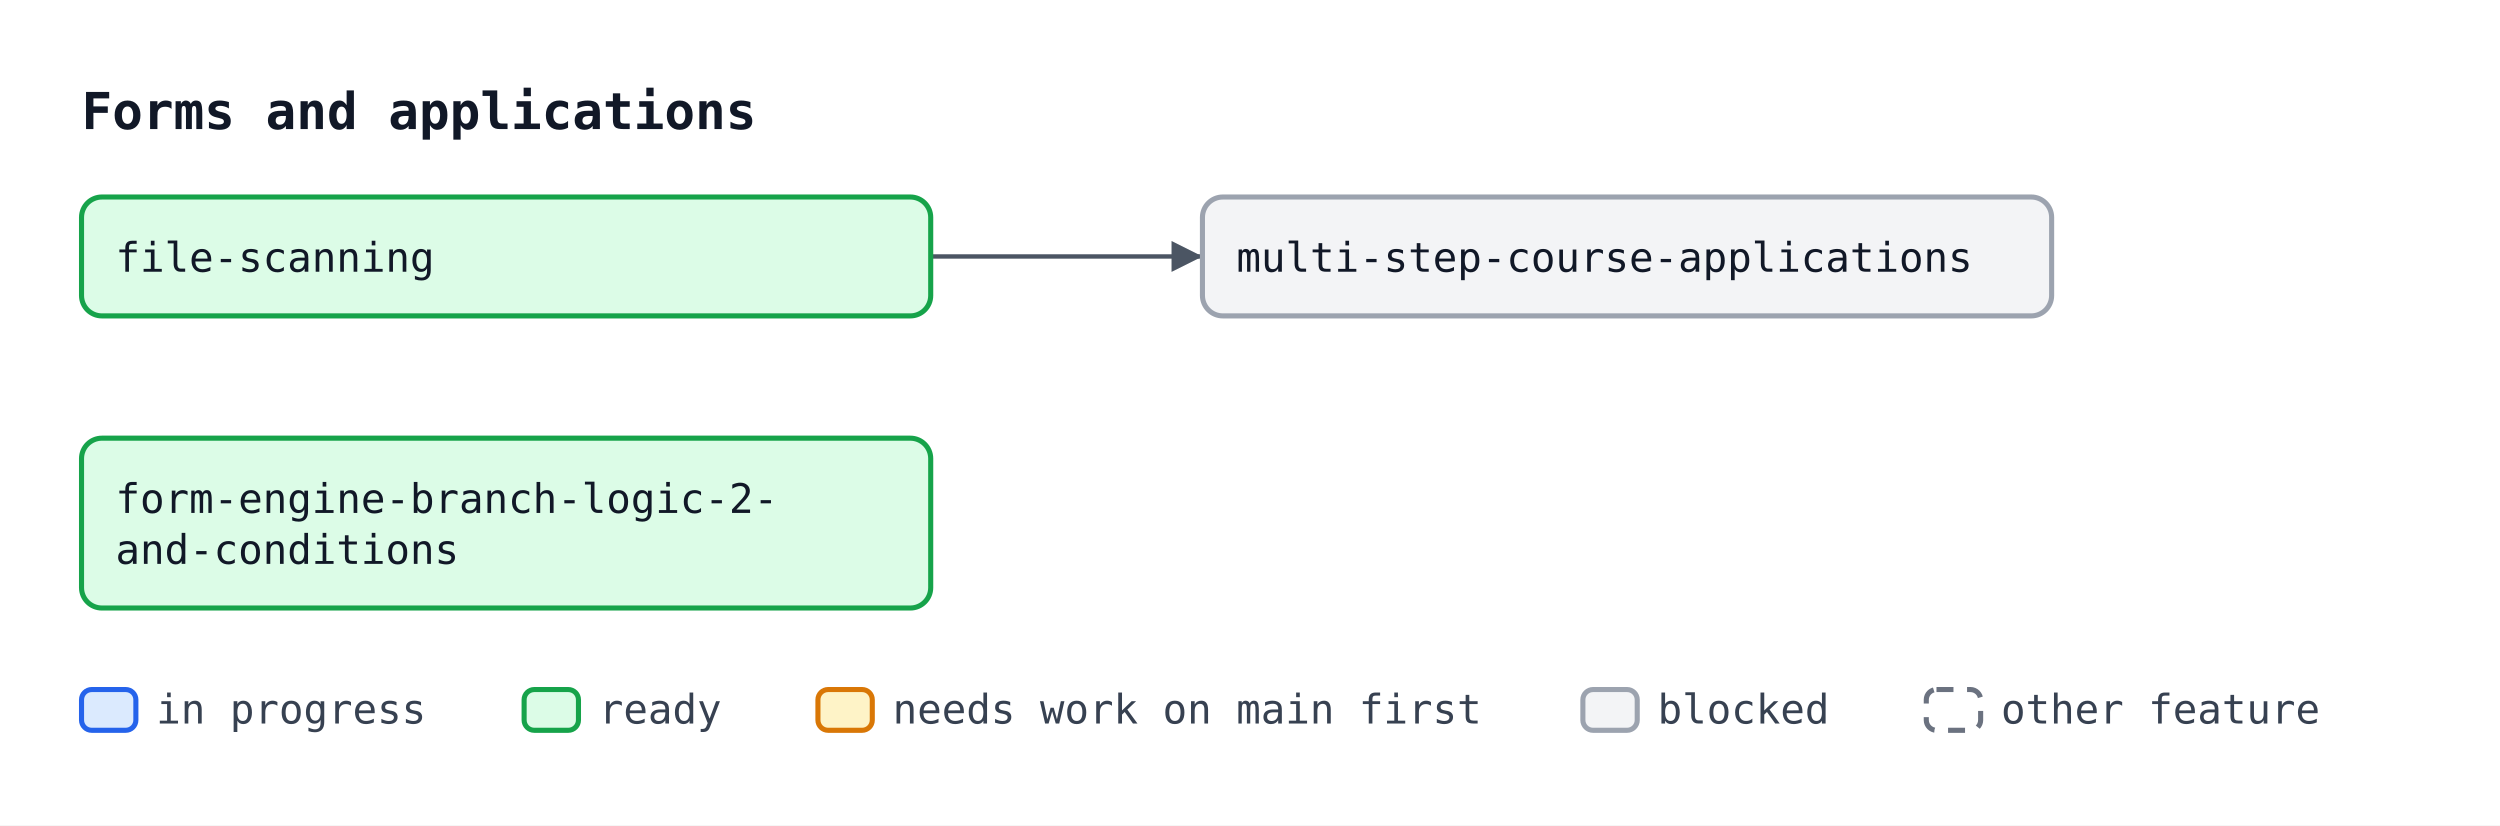
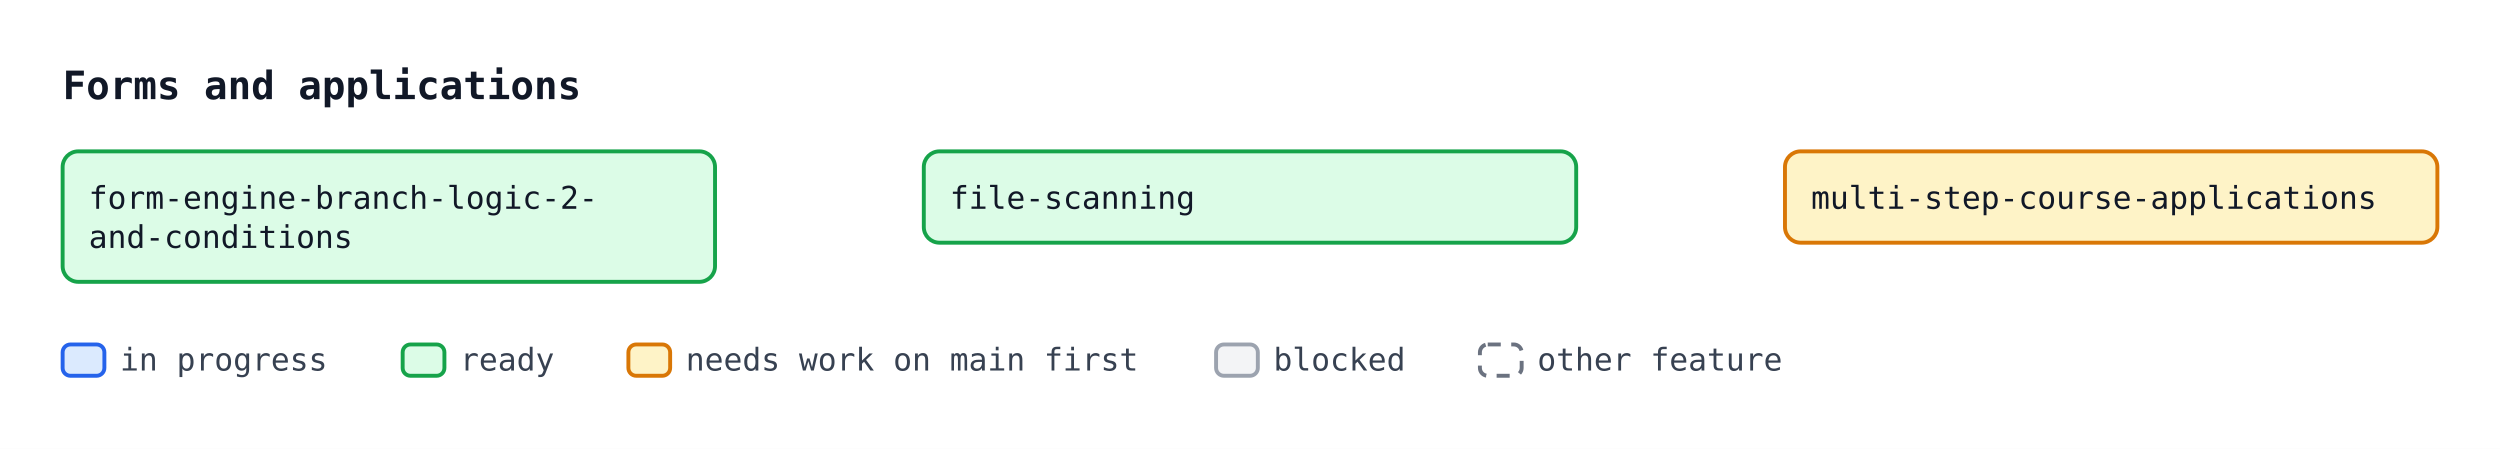
- <svg xmlns="http://www.w3.org/2000/svg" width="736" height="243" viewBox="0 0 736 243" font-family="ui-monospace, SFMono-Regular, Menlo, Consolas, monospace" font-size="12">
+ <svg xmlns="http://www.w3.org/2000/svg" width="958" height="172" viewBox="0 0 958 172" font-family="ui-monospace, SFMono-Regular, Menlo, Consolas, monospace" font-size="12">
  <defs>
    <marker id="arrow" viewBox="0 0 10 10" refX="10" refY="5" markerWidth="7" markerHeight="7" orient="auto-start-reverse">
      <path d="M0,0 L10,5 L0,10 z" fill="#4b5563" />
    </marker>
  </defs>
-   <rect width="736" height="243" fill="#ffffff" />
+   <rect width="958" height="172" fill="#ffffff" />
  <text x="24" y="38" font-size="15" font-weight="bold" fill="#111827">Forms and applications</text>
-   <path d="M274.0,75.5 C314.0,75.5 314.0,75.5 354.0,75.5" fill="none" stroke="#4b5563" stroke-width="1.3" marker-end="url(#arrow)" />
-   <rect x="24.0" y="58.0" width="250" height="35" rx="6" fill="#dcfce7" stroke="#16a34a" stroke-width="1.5" />
-   <text x="34.0" y="80.0" fill="#111827">file-scanning</text>
-   <rect x="354.0" y="58.0" width="250" height="35" rx="6" fill="#f3f4f6" stroke="#9ca3af" stroke-width="1.5" />
-   <text x="364.0" y="80.0" fill="#111827">multi-step-course-applications</text>
-   <rect x="24.0" y="129.0" width="250" height="50" rx="6" fill="#dcfce7" stroke="#16a34a" stroke-width="1.5" />
-   <text x="34.0" y="151.0" fill="#111827">form-engine-branch-logic-2-</text>
-   <text x="34.0" y="166.0" fill="#111827">and-conditions</text>
-   <rect x="24.0" y="203" width="16" height="12" rx="3" fill="#dbeafe" stroke="#2563eb" stroke-width="1.5" />
-   <text x="46.0" y="213" fill="#374151">in progress</text>
-   <rect x="154.3" y="203" width="16" height="12" rx="3" fill="#dcfce7" stroke="#16a34a" stroke-width="1.5" />
-   <text x="176.3" y="213" fill="#374151">ready</text>
-   <rect x="240.8" y="203" width="16" height="12" rx="3" fill="#fef3c7" stroke="#d97706" stroke-width="1.5" />
-   <text x="262.8" y="213" fill="#374151">needs work on main first</text>
-   <rect x="466.0" y="203" width="16" height="12" rx="3" fill="#f3f4f6" stroke="#9ca3af" stroke-width="1.5" />
-   <text x="488.0" y="213" fill="#374151">blocked</text>
-   <rect x="567.1" y="203" width="16" height="12" rx="3" fill="#ffffff" stroke="#6b7280" stroke-width="1.5" stroke-dasharray="5 4" />
-   <text x="589.1" y="213" fill="#374151">other feature</text>
+   <rect x="24.0" y="58.0" width="250" height="50" rx="6" fill="#dcfce7" stroke="#16a34a" stroke-width="1.5" />
+   <text x="34.0" y="80.0" fill="#111827">form-engine-branch-logic-2-</text>
+   <text x="34.0" y="95.0" fill="#111827">and-conditions</text>
+   <rect x="354.0" y="58.0" width="250" height="35" rx="6" fill="#dcfce7" stroke="#16a34a" stroke-width="1.5" />
+   <text x="364.0" y="80.0" fill="#111827">file-scanning</text>
+   <rect x="684.0" y="58.0" width="250" height="35" rx="6" fill="#fef3c7" stroke="#d97706" stroke-width="1.5" />
+   <text x="694.0" y="80.0" fill="#111827">multi-step-course-applications</text>
+   <rect x="24.0" y="132" width="16" height="12" rx="3" fill="#dbeafe" stroke="#2563eb" stroke-width="1.5" />
+   <text x="46.0" y="142" fill="#374151">in progress</text>
+   <rect x="154.3" y="132" width="16" height="12" rx="3" fill="#dcfce7" stroke="#16a34a" stroke-width="1.5" />
+   <text x="176.3" y="142" fill="#374151">ready</text>
+   <rect x="240.8" y="132" width="16" height="12" rx="3" fill="#fef3c7" stroke="#d97706" stroke-width="1.5" />
+   <text x="262.8" y="142" fill="#374151">needs work on main first</text>
+   <rect x="466.0" y="132" width="16" height="12" rx="3" fill="#f3f4f6" stroke="#9ca3af" stroke-width="1.5" />
+   <text x="488.0" y="142" fill="#374151">blocked</text>
+   <rect x="567.1" y="132" width="16" height="12" rx="3" fill="#ffffff" stroke="#6b7280" stroke-width="1.5" stroke-dasharray="5 4" />
+   <text x="589.1" y="142" fill="#374151">other feature</text>
</svg>
